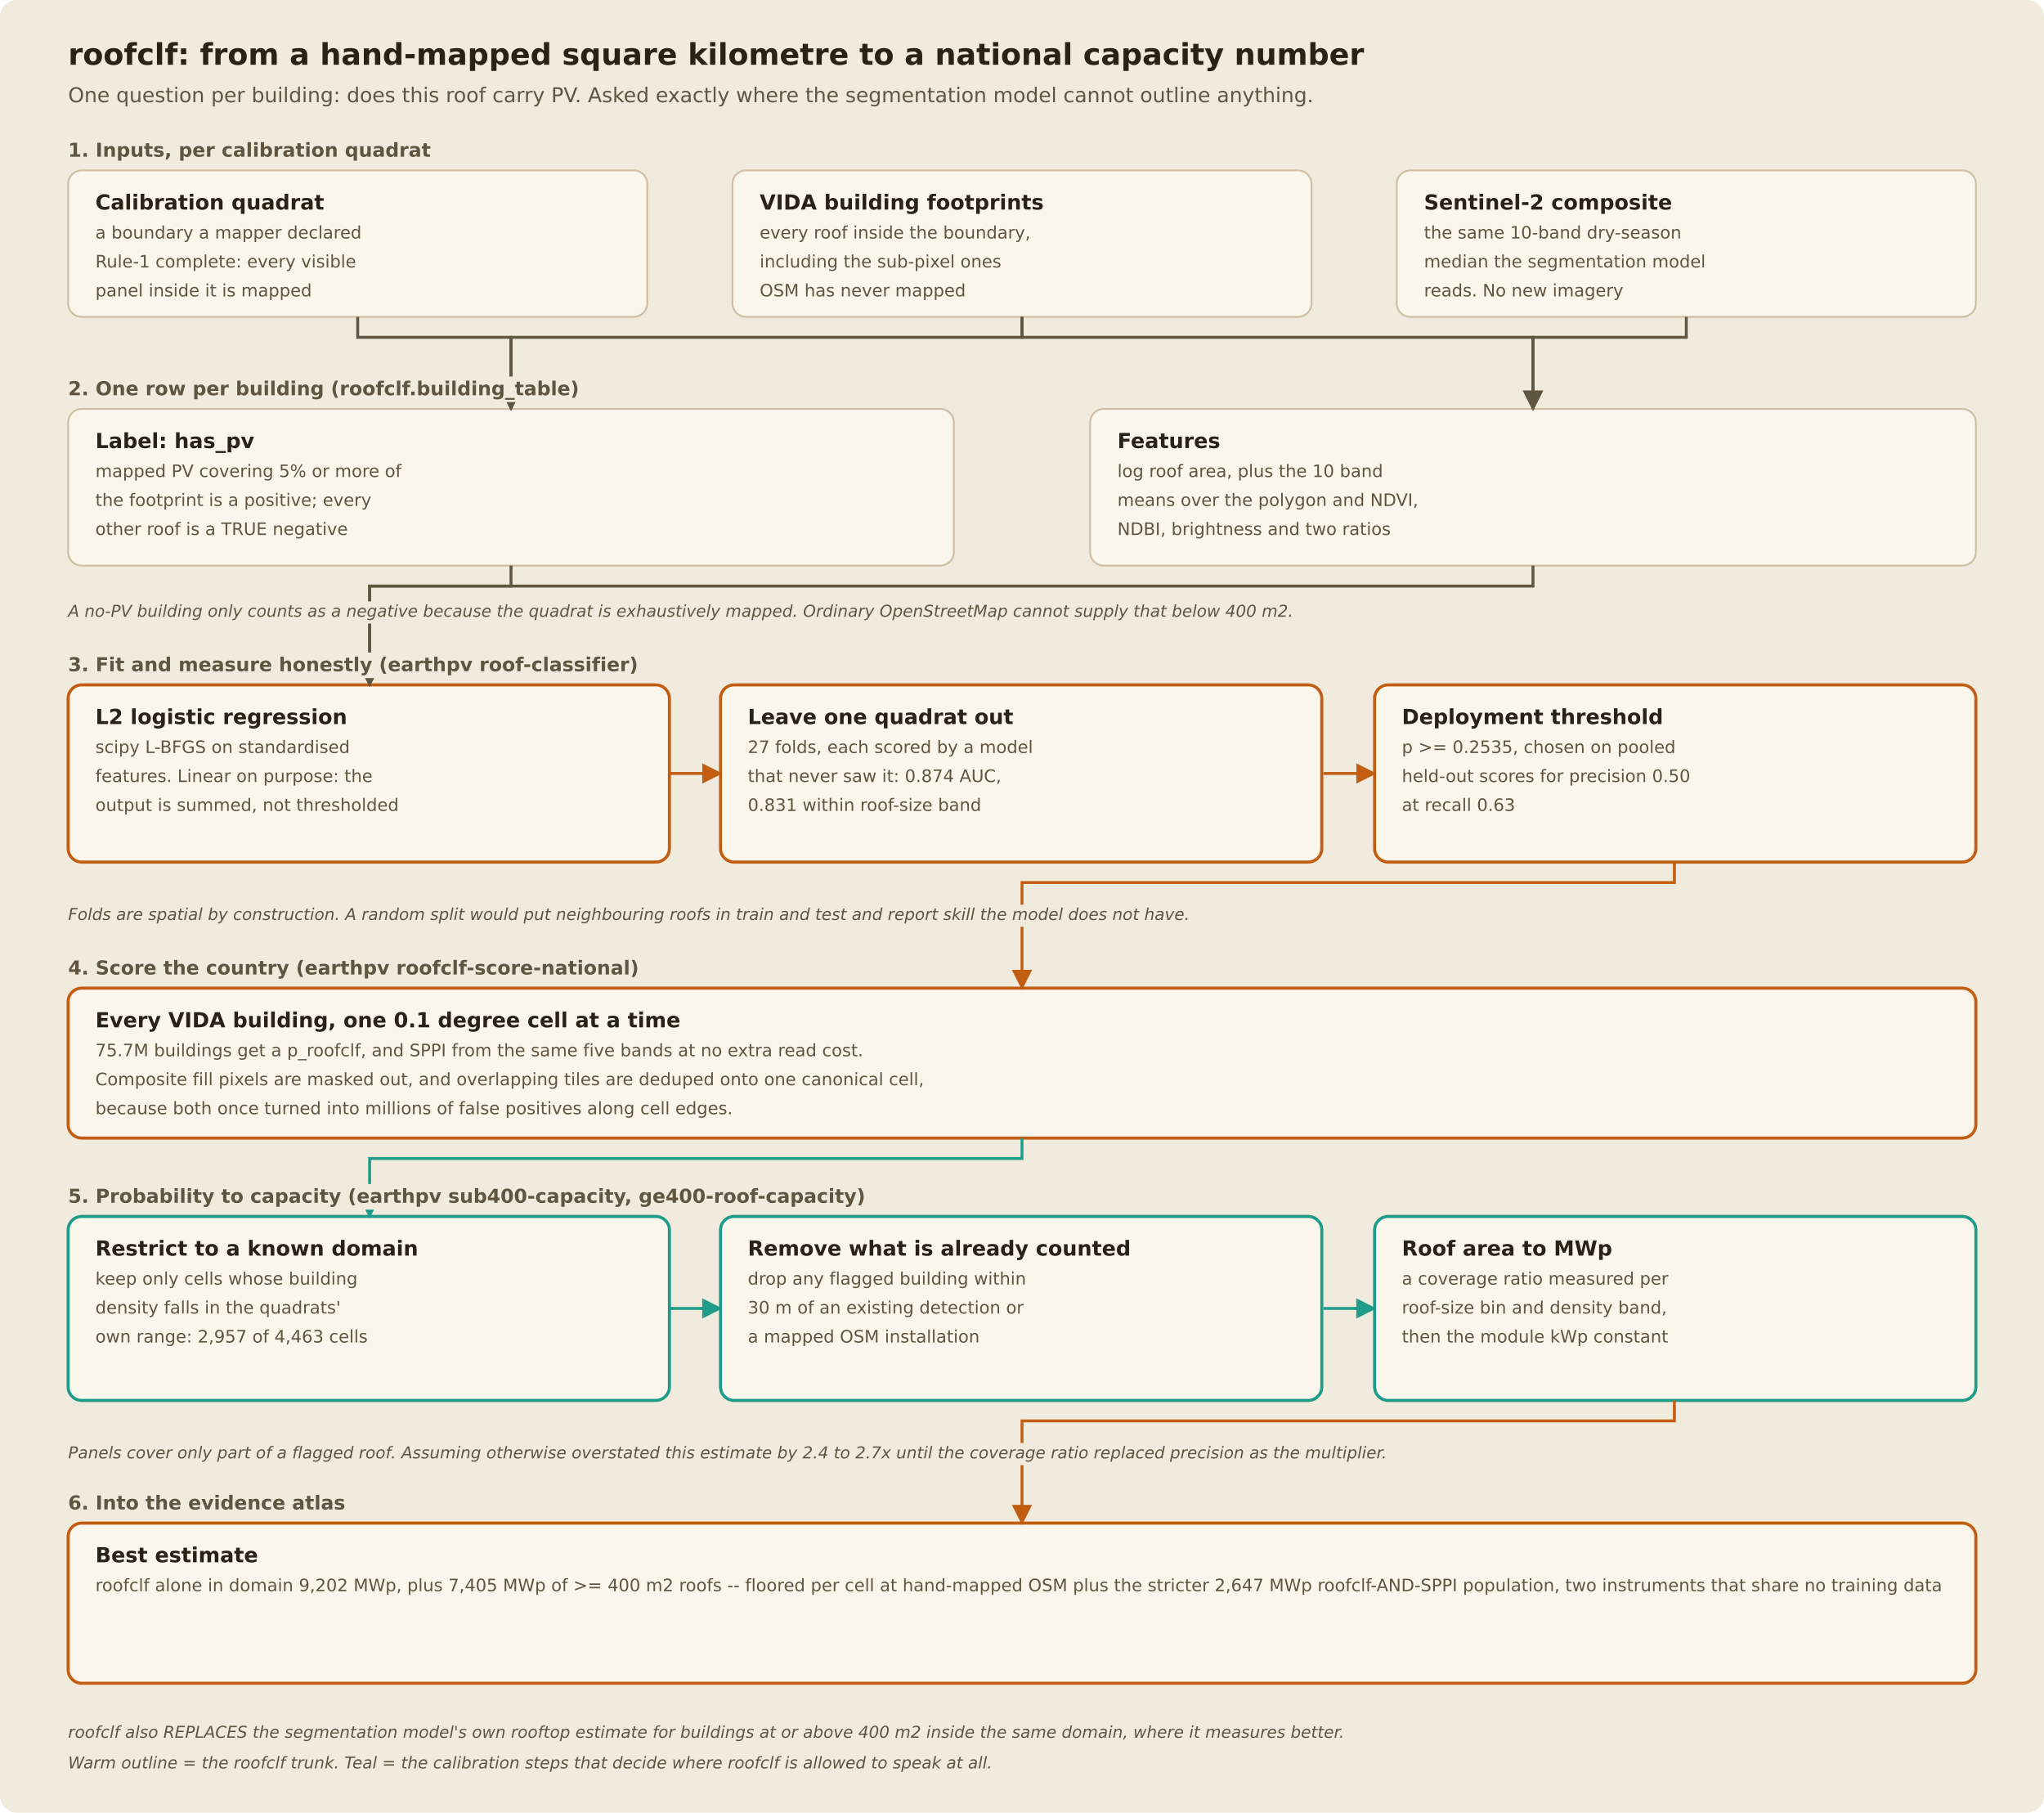
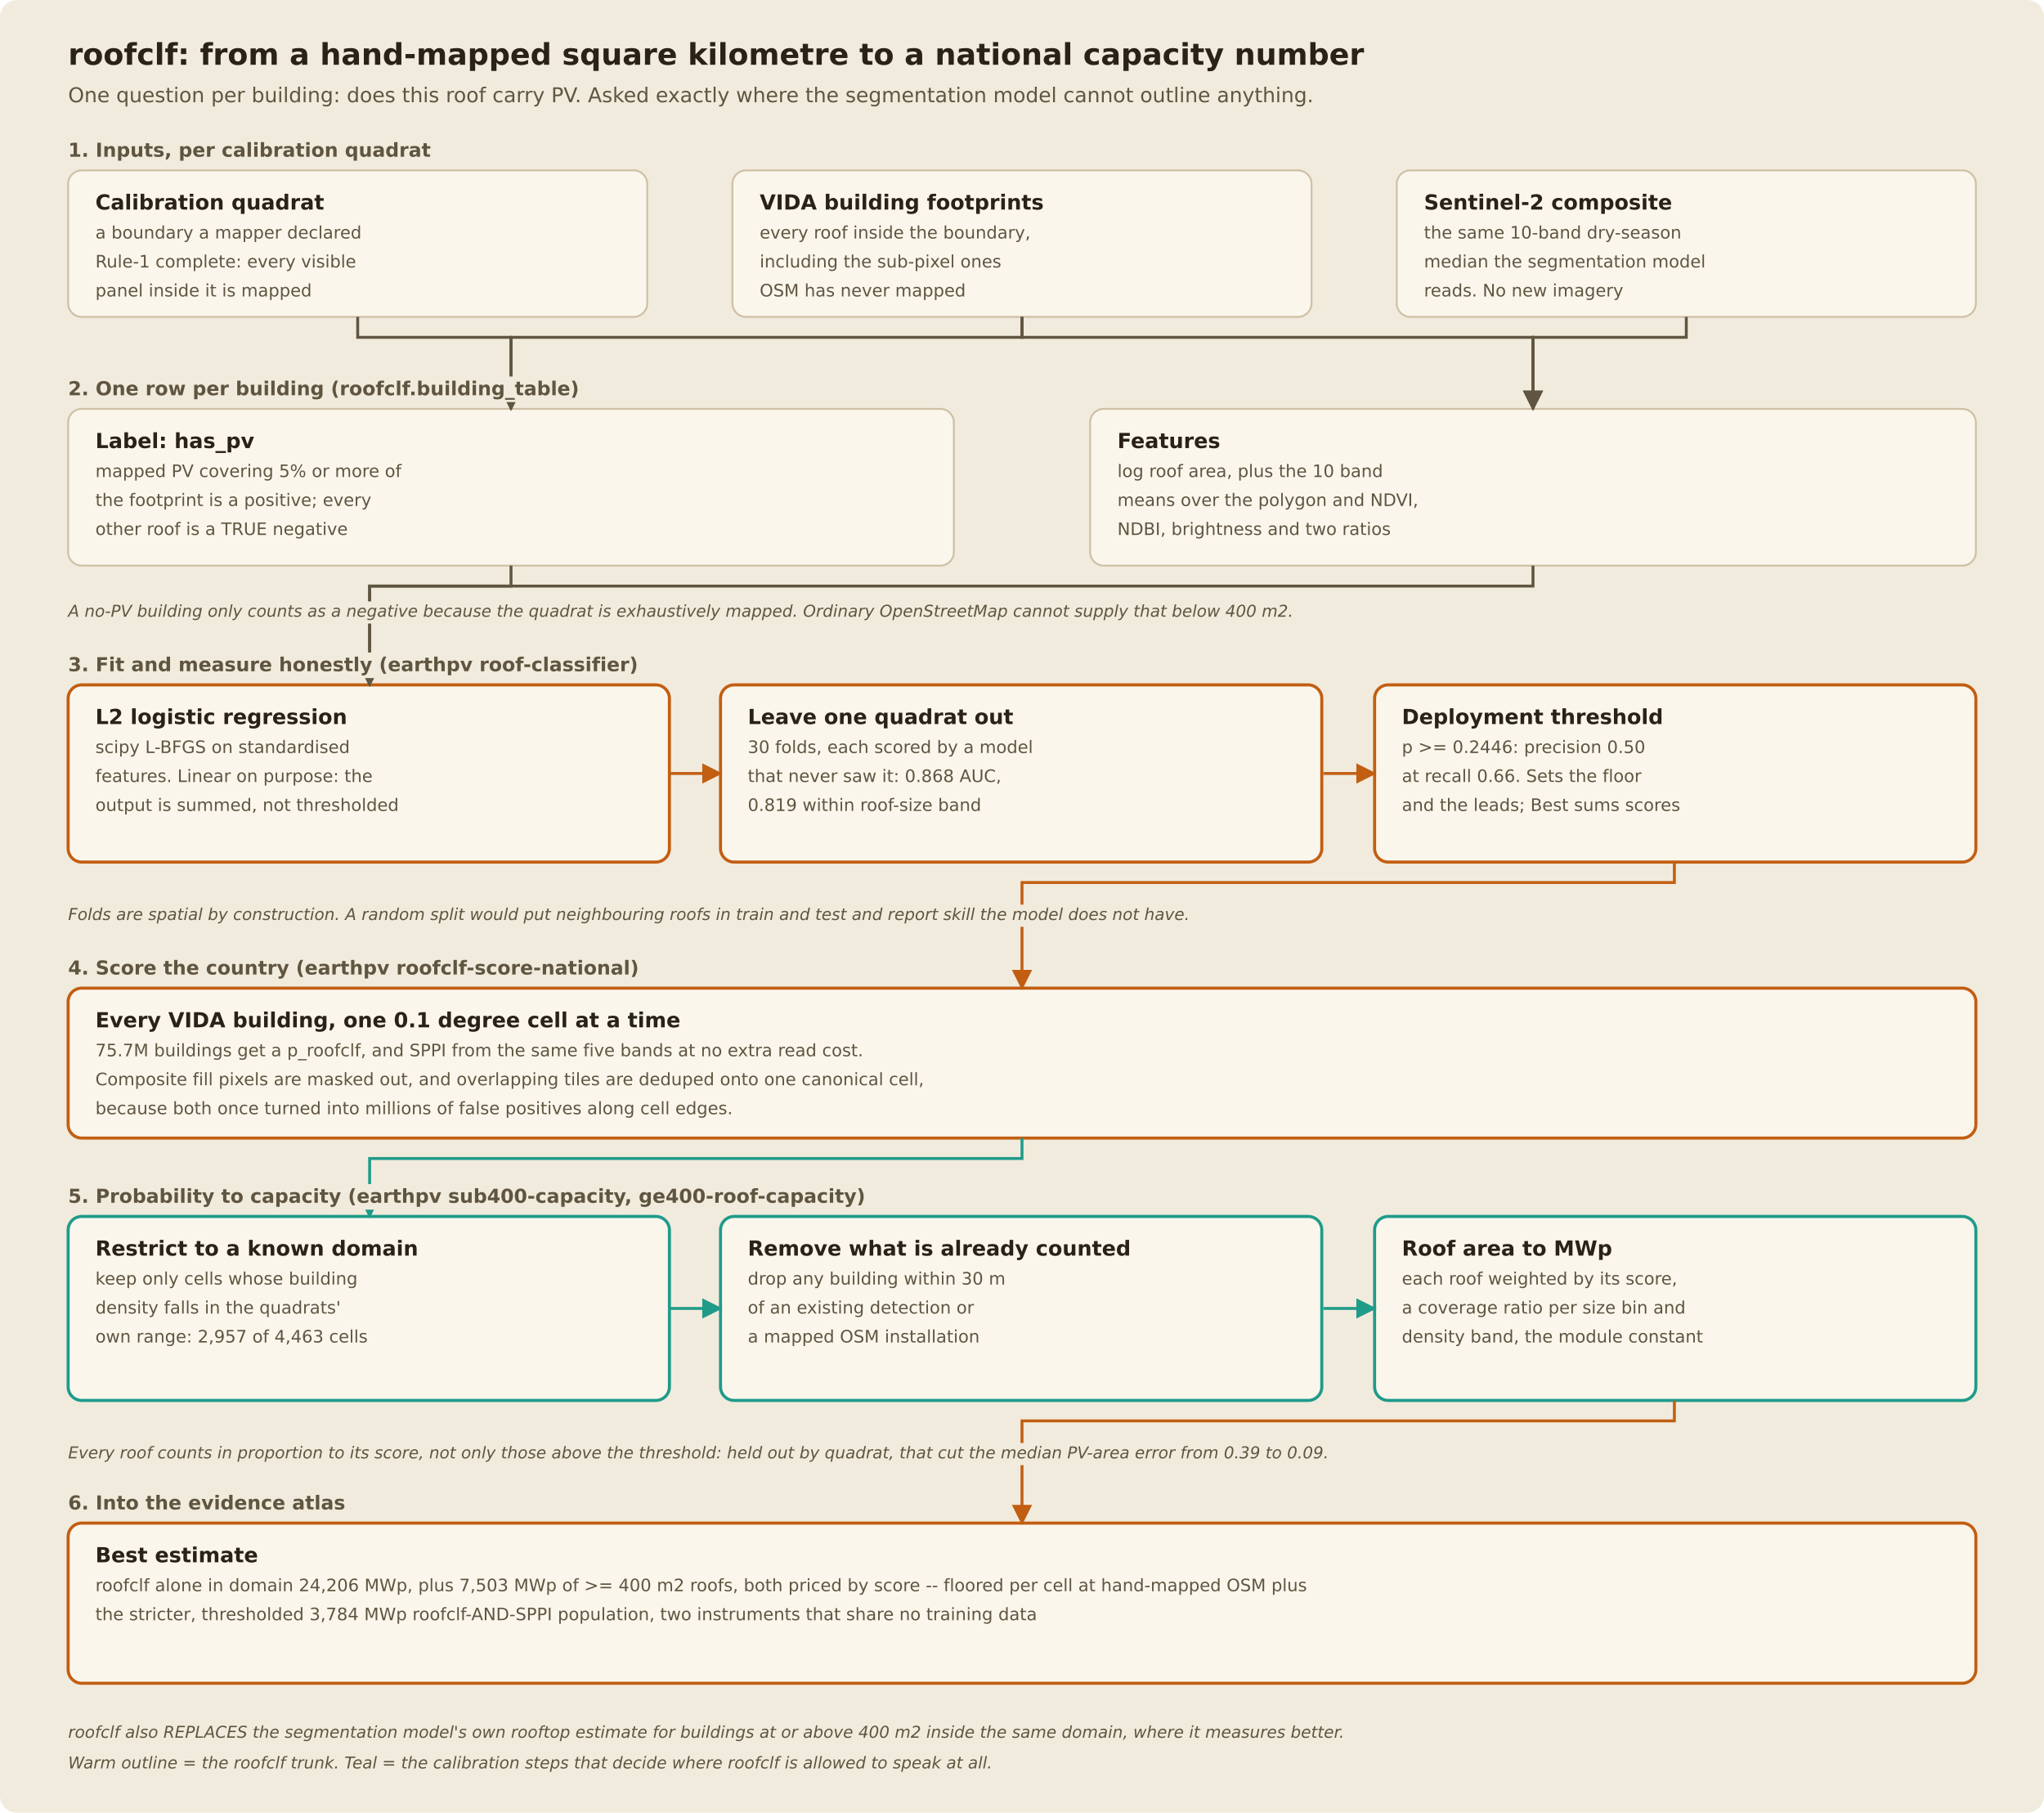
<svg xmlns="http://www.w3.org/2000/svg" width="1200" height="1064" viewBox="0 0 1200 1064" font-family="DejaVu Sans, system-ui, sans-serif">
  <defs>
    <marker id="ah-5f5540-light" viewBox="0 0 10 10" refX="9" refY="5" markerWidth="7" markerHeight="7" orient="auto-start-reverse">
      <path d="M0,0 L10,5 L0,10 z" fill="#5f5540" />
    </marker>
    <marker id="ah-c25e12-light" viewBox="0 0 10 10" refX="9" refY="5" markerWidth="7" markerHeight="7" orient="auto-start-reverse">
      <path d="M0,0 L10,5 L0,10 z" fill="#c25e12" />
    </marker>
    <marker id="ah-1c6fa8-light" viewBox="0 0 10 10" refX="9" refY="5" markerWidth="7" markerHeight="7" orient="auto-start-reverse">
      <path d="M0,0 L10,5 L0,10 z" fill="#1c6fa8" />
    </marker>
    <marker id="ah-1f9b8a-light" viewBox="0 0 10 10" refX="9" refY="5" markerWidth="7" markerHeight="7" orient="auto-start-reverse">
      <path d="M0,0 L10,5 L0,10 z" fill="#1f9b8a" />
    </marker>
  </defs>
  <rect width="1200" height="1064" rx="10" fill="#f1ebdd" />
  <text x="40" y="38" font-size="17.5" font-weight="600" fill="#2a2216">roofclf: from a hand-mapped square kilometre to a national capacity number</text>
  <text x="40" y="60" font-size="12" fill="#5f5540">One question per building: does this roof carry PV. Asked exactly where the segmentation model cannot outline anything.</text>
  <rect x="40" y="100" width="340" height="86" rx="8" fill="#faf6ec" stroke="#cfc0a5" stroke-width="1.1" />
  <text x="56" y="123" font-size="12.2" font-weight="600" fill="#2a2216">Calibration quadrat</text>
  <text x="56" y="140" font-size="10.1" fill="#5f5540">a boundary a mapper declared</text>
  <text x="56" y="157" font-size="10.1" fill="#5f5540">Rule-1 complete: every visible</text>
  <text x="56" y="174" font-size="10.1" fill="#5f5540">panel inside it is mapped</text>
  <rect x="430" y="100" width="340" height="86" rx="8" fill="#faf6ec" stroke="#cfc0a5" stroke-width="1.1" />
  <text x="446" y="123" font-size="12.2" font-weight="600" fill="#2a2216">VIDA building footprints</text>
  <text x="446" y="140" font-size="10.1" fill="#5f5540">every roof inside the boundary,</text>
  <text x="446" y="157" font-size="10.1" fill="#5f5540">including the sub-pixel ones</text>
  <text x="446" y="174" font-size="10.1" fill="#5f5540">OSM has never mapped</text>
  <rect x="820" y="100" width="340" height="86" rx="8" fill="#faf6ec" stroke="#cfc0a5" stroke-width="1.1" />
  <text x="836" y="123" font-size="12.2" font-weight="600" fill="#2a2216">Sentinel-2 composite</text>
  <text x="836" y="140" font-size="10.1" fill="#5f5540">the same 10-band dry-season</text>
  <text x="836" y="157" font-size="10.1" fill="#5f5540">median the segmentation model</text>
  <text x="836" y="174" font-size="10.1" fill="#5f5540">reads. No new imagery</text>
  <rect x="40" y="240" width="520" height="92" rx="8" fill="#faf6ec" stroke="#cfc0a5" stroke-width="1.1" />
  <text x="56" y="263" font-size="12.2" font-weight="600" fill="#2a2216">Label: has_pv</text>
  <text x="56" y="280" font-size="10.1" fill="#5f5540">mapped PV covering 5% or more of</text>
  <text x="56" y="297" font-size="10.1" fill="#5f5540">the footprint is a positive; every</text>
  <text x="56" y="314" font-size="10.1" fill="#5f5540">other roof is a TRUE negative</text>
  <rect x="640" y="240" width="520" height="92" rx="8" fill="#faf6ec" stroke="#cfc0a5" stroke-width="1.1" />
  <text x="656" y="263" font-size="12.2" font-weight="600" fill="#2a2216">Features</text>
  <text x="656" y="280" font-size="10.1" fill="#5f5540">log roof area, plus the 10 band</text>
  <text x="656" y="297" font-size="10.1" fill="#5f5540">means over the polygon and NDVI,</text>
  <text x="656" y="314" font-size="10.1" fill="#5f5540">NDBI, brightness and two ratios</text>
  <rect x="40" y="402" width="353" height="104" rx="8" fill="#faf6ec" stroke="#c25e12" stroke-width="1.8" />
  <text x="56" y="425" font-size="12.2" font-weight="600" fill="#2a2216">L2 logistic regression</text>
  <text x="56" y="442" font-size="10.1" fill="#5f5540">scipy L-BFGS on standardised</text>
  <text x="56" y="459" font-size="10.1" fill="#5f5540">features. Linear on purpose: the</text>
  <text x="56" y="476" font-size="10.1" fill="#5f5540">output is summed, not thresholded</text>
  <rect x="423" y="402" width="353" height="104" rx="8" fill="#faf6ec" stroke="#c25e12" stroke-width="1.8" />
  <text x="439" y="425" font-size="12.2" font-weight="600" fill="#2a2216">Leave one quadrat out</text>
-   <text x="439" y="442" font-size="10.1" fill="#5f5540">27 folds, each scored by a model</text>
-   <text x="439" y="459" font-size="10.1" fill="#5f5540">that never saw it: 0.874 AUC,</text>
-   <text x="439" y="476" font-size="10.1" fill="#5f5540">0.831 within roof-size band</text>
+   <text x="439" y="442" font-size="10.1" fill="#5f5540">30 folds, each scored by a model</text>
+   <text x="439" y="459" font-size="10.1" fill="#5f5540">that never saw it: 0.868 AUC,</text>
+   <text x="439" y="476" font-size="10.1" fill="#5f5540">0.819 within roof-size band</text>
  <rect x="807" y="402" width="353" height="104" rx="8" fill="#faf6ec" stroke="#c25e12" stroke-width="1.8" />
  <text x="823" y="425" font-size="12.2" font-weight="600" fill="#2a2216">Deployment threshold</text>
-   <text x="823" y="442" font-size="10.1" fill="#5f5540">p &gt;= 0.2535, chosen on pooled</text>
-   <text x="823" y="459" font-size="10.1" fill="#5f5540">held-out scores for precision 0.50</text>
-   <text x="823" y="476" font-size="10.1" fill="#5f5540">at recall 0.63</text>
+   <text x="823" y="442" font-size="10.1" fill="#5f5540">p &gt;= 0.2446: precision 0.50</text>
+   <text x="823" y="459" font-size="10.1" fill="#5f5540">at recall 0.66. Sets the floor</text>
+   <text x="823" y="476" font-size="10.1" fill="#5f5540">and the leads; Best sums scores</text>
  <rect x="40" y="580" width="1120" height="88" rx="8" fill="#faf6ec" stroke="#c25e12" stroke-width="1.8" />
  <text x="56" y="603" font-size="12.2" font-weight="600" fill="#2a2216">Every VIDA building, one 0.1 degree cell at a time</text>
  <text x="56" y="620" font-size="10.1" fill="#5f5540">75.7M buildings get a p_roofclf, and SPPI from the same five bands at no extra read cost.</text>
  <text x="56" y="637" font-size="10.1" fill="#5f5540">Composite fill pixels are masked out, and overlapping tiles are deduped onto one canonical cell,</text>
  <text x="56" y="654" font-size="10.1" fill="#5f5540">because both once turned into millions of false positives along cell edges.</text>
  <rect x="40" y="714" width="353" height="108" rx="8" fill="#faf6ec" stroke="#1f9b8a" stroke-width="1.8" />
  <text x="56" y="737" font-size="12.2" font-weight="600" fill="#2a2216">Restrict to a known domain</text>
  <text x="56" y="754" font-size="10.1" fill="#5f5540">keep only cells whose building</text>
  <text x="56" y="771" font-size="10.1" fill="#5f5540">density falls in the quadrats'</text>
  <text x="56" y="788" font-size="10.1" fill="#5f5540">own range: 2,957 of 4,463 cells</text>
  <rect x="423" y="714" width="353" height="108" rx="8" fill="#faf6ec" stroke="#1f9b8a" stroke-width="1.8" />
  <text x="439" y="737" font-size="12.2" font-weight="600" fill="#2a2216">Remove what is already counted</text>
-   <text x="439" y="754" font-size="10.1" fill="#5f5540">drop any flagged building within</text>
-   <text x="439" y="771" font-size="10.1" fill="#5f5540">30 m of an existing detection or</text>
+   <text x="439" y="754" font-size="10.1" fill="#5f5540">drop any building within 30 m</text>
+   <text x="439" y="771" font-size="10.1" fill="#5f5540">of an existing detection or</text>
  <text x="439" y="788" font-size="10.1" fill="#5f5540">a mapped OSM installation</text>
  <rect x="807" y="714" width="353" height="108" rx="8" fill="#faf6ec" stroke="#1f9b8a" stroke-width="1.8" />
  <text x="823" y="737" font-size="12.2" font-weight="600" fill="#2a2216">Roof area to MWp</text>
-   <text x="823" y="754" font-size="10.1" fill="#5f5540">a coverage ratio measured per</text>
-   <text x="823" y="771" font-size="10.1" fill="#5f5540">roof-size bin and density band,</text>
-   <text x="823" y="788" font-size="10.1" fill="#5f5540">then the module kWp constant</text>
+   <text x="823" y="754" font-size="10.1" fill="#5f5540">each roof weighted by its score,</text>
+   <text x="823" y="771" font-size="10.1" fill="#5f5540">a coverage ratio per size bin and</text>
+   <text x="823" y="788" font-size="10.1" fill="#5f5540">density band, the module constant</text>
  <rect x="40" y="894" width="1120" height="94" rx="8" fill="#faf6ec" stroke="#c25e12" stroke-width="1.8" />
  <text x="56" y="917" font-size="12.2" font-weight="600" fill="#2a2216">Best estimate</text>
-   <text x="56" y="934" font-size="10.1" fill="#5f5540">roofclf alone in domain 9,202 MWp, plus 7,405 MWp of &gt;= 400 m2 roofs -- floored per cell at hand-mapped OSM plus the stricter 2,647 MWp roofclf-AND-SPPI population, two instruments that share no training data</text>
+   <text x="56" y="934" font-size="10.1" fill="#5f5540">roofclf alone in domain 24,206 MWp, plus 7,503 MWp of &gt;= 400 m2 roofs, both priced by score -- floored per cell at hand-mapped OSM plus</text>
+   <text x="56" y="951" font-size="10.1" fill="#5f5540">the stricter, thresholded 3,784 MWp roofclf-AND-SPPI population, two instruments that share no training data</text>
  <path d="M210,186 V198 H300 V240" stroke="#5f5540" stroke-width="1.7" fill="none" marker-end="url(#ah-5f5540-light)" />
  <path d="M600,186 V198 H300 V240" stroke="#5f5540" stroke-width="1.7" fill="none" marker-end="url(#ah-5f5540-light)" />
  <path d="M600,186 V198 H900 V240" stroke="#5f5540" stroke-width="1.7" fill="none" marker-end="url(#ah-5f5540-light)" />
  <path d="M990,186 V198 H900 V240" stroke="#5f5540" stroke-width="1.7" fill="none" marker-end="url(#ah-5f5540-light)" />
  <path d="M300,332 V344 H217 V402" stroke="#5f5540" stroke-width="1.7" fill="none" marker-end="url(#ah-5f5540-light)" />
  <path d="M900,332 V344 H217 V402" stroke="#5f5540" stroke-width="1.7" fill="none" marker-end="url(#ah-5f5540-light)" />
  <path d="M393,454 H423" stroke="#c25e12" stroke-width="1.7" fill="none" marker-end="url(#ah-c25e12-light)" />
  <path d="M777,454 H807" stroke="#c25e12" stroke-width="1.7" fill="none" marker-end="url(#ah-c25e12-light)" />
  <path d="M983,506 V518 H600 V580" stroke="#c25e12" stroke-width="1.7" fill="none" marker-end="url(#ah-c25e12-light)" />
  <path d="M600,668 V680 H217 V714" stroke="#1f9b8a" stroke-width="1.7" fill="none" marker-end="url(#ah-1f9b8a-light)" />
  <path d="M393,768 H423" stroke="#1f9b8a" stroke-width="1.7" fill="none" marker-end="url(#ah-1f9b8a-light)" />
  <path d="M777,768 H807" stroke="#1f9b8a" stroke-width="1.7" fill="none" marker-end="url(#ah-1f9b8a-light)" />
  <path d="M983,822 V834 H600 V894" stroke="#c25e12" stroke-width="1.7" fill="none" marker-end="url(#ah-c25e12-light)" />
  <rect x="36" y="81" width="207" height="15" fill="#f1ebdd" />
  <text x="40" y="92" font-size="11.3" font-weight="600" fill="#5f5540">1. Inputs, per calibration quadrat</text>
  <rect x="36" y="221" width="293" height="15" fill="#f1ebdd" />
  <text x="40" y="232" font-size="11.3" font-weight="600" fill="#5f5540">2. One row per building (roofclf.building_table)</text>
  <rect x="36" y="353" width="736" height="13" fill="#f1ebdd" />
  <text x="40" y="362" font-size="9.6" font-style="italic" fill="#5f5540">A no-PV building only counts as a negative because the quadrat is exhaustively mapped. Ordinary OpenStreetMap cannot supply that below 400 m2.</text>
  <rect x="36" y="383" width="323" height="15" fill="#f1ebdd" />
  <text x="40" y="394" font-size="11.3" font-weight="600" fill="#5f5540">3. Fit and measure honestly (earthpv roof-classifier)</text>
  <rect x="36" y="531" width="715" height="13" fill="#f1ebdd" />
  <text x="40" y="540" font-size="9.6" font-style="italic" fill="#5f5540">Folds are spatial by construction. A random split would put neighbouring roofs in train and test and report skill the model does not have.</text>
  <rect x="36" y="561" width="323" height="15" fill="#f1ebdd" />
  <text x="40" y="572" font-size="11.3" font-weight="600" fill="#5f5540">4. Score the country (earthpv roofclf-score-national)</text>
  <rect x="36" y="695" width="445" height="15" fill="#f1ebdd" />
  <text x="40" y="706" font-size="11.3" font-weight="600" fill="#5f5540">5. Probability to capacity (earthpv sub400-capacity, ge400-roof-capacity)</text>
-   <rect x="36" y="847" width="845" height="13" fill="#f1ebdd" />
-   <text x="40" y="856" font-size="9.6" font-style="italic" fill="#5f5540">Panels cover only part of a flagged roof. Assuming otherwise overstated this estimate by 2.4 to 2.7x until the coverage ratio replaced precision as the multiplier.</text>
+   <rect x="36" y="847" width="804" height="13" fill="#f1ebdd" />
+   <text x="40" y="856" font-size="9.6" font-style="italic" fill="#5f5540">Every roof counts in proportion to its score, not only those above the threshold: held out by quadrat, that cut the median PV-area error from 0.39 to 0.09.</text>
  <rect x="36" y="875" width="159" height="15" fill="#f1ebdd" />
  <text x="40" y="886" font-size="11.3" font-weight="600" fill="#5f5540">6. Into the evidence atlas</text>
  <rect x="36" y="1011" width="778" height="13" fill="#f1ebdd" />
  <text x="40" y="1020" font-size="9.6" font-style="italic" fill="#5f5540">roofclf also REPLACES the segmentation model's own rooftop estimate for buildings at or above 400 m2 inside the same domain, where it measures better.</text>
  <rect x="36" y="1029" width="601" height="13" fill="#f1ebdd" />
  <text x="40" y="1038" font-size="9.6" font-style="italic" fill="#5f5540">Warm outline = the roofclf trunk. Teal = the calibration steps that decide where roofclf is allowed to speak at all.</text>
</svg>
